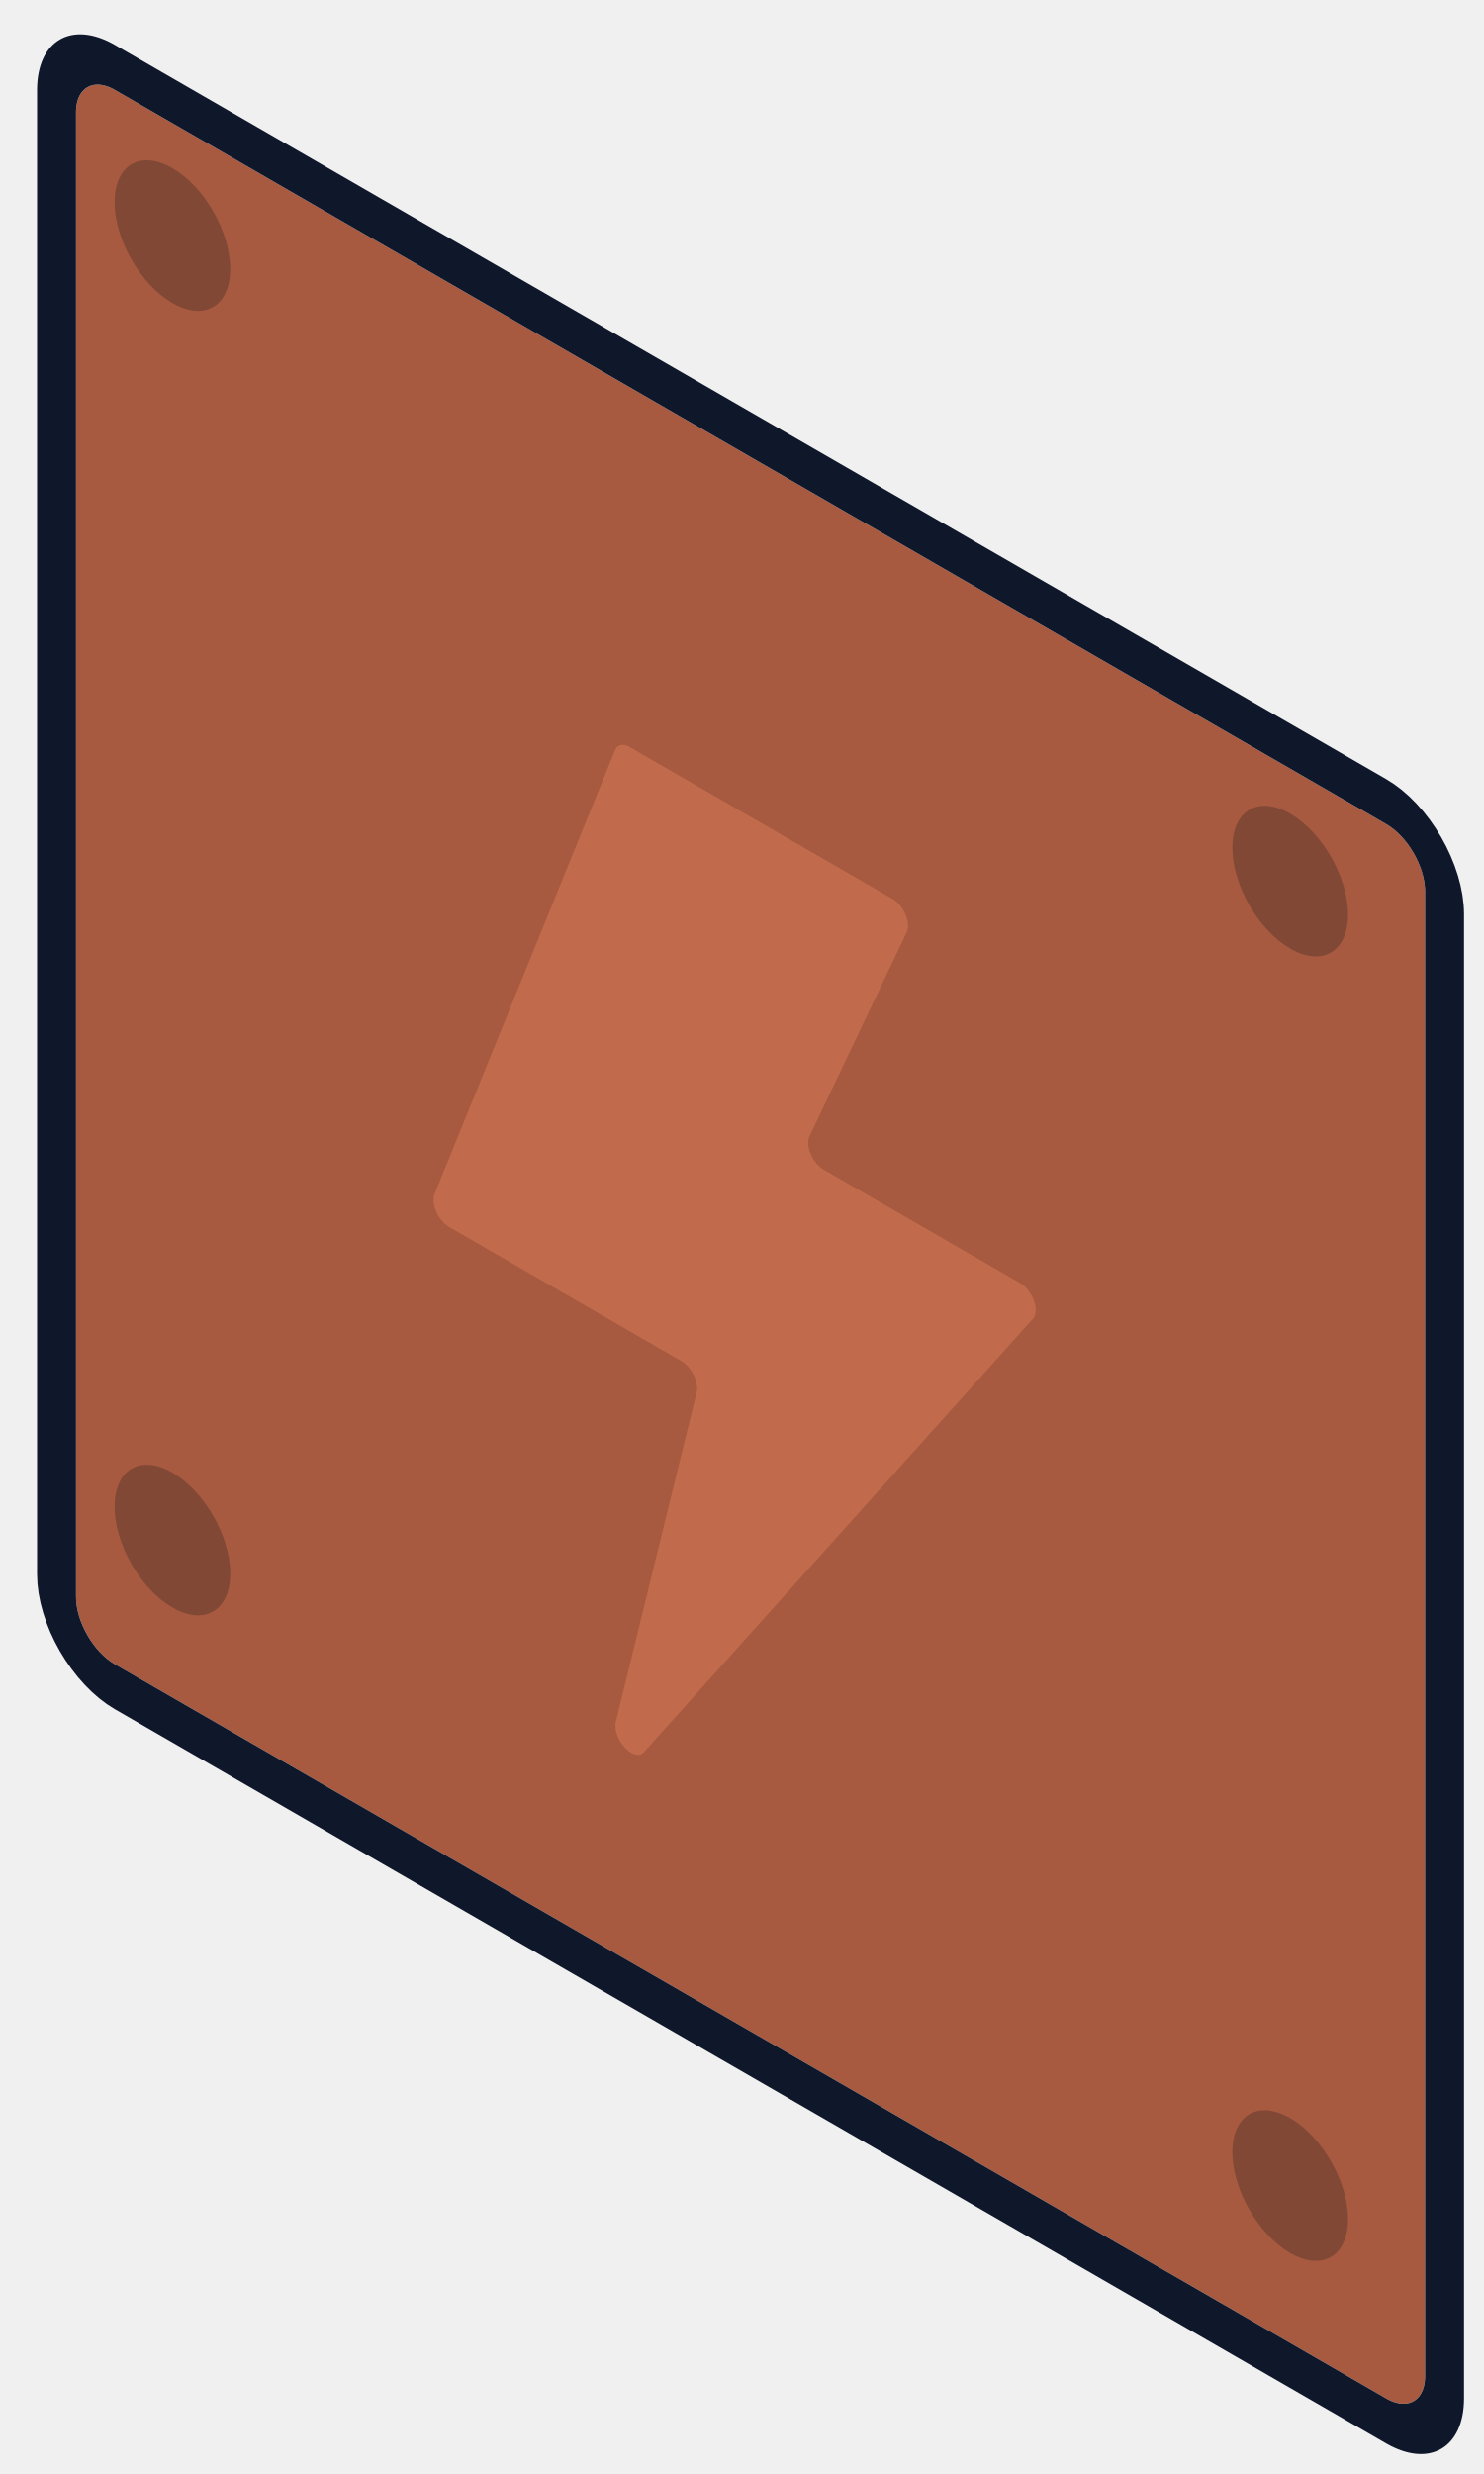
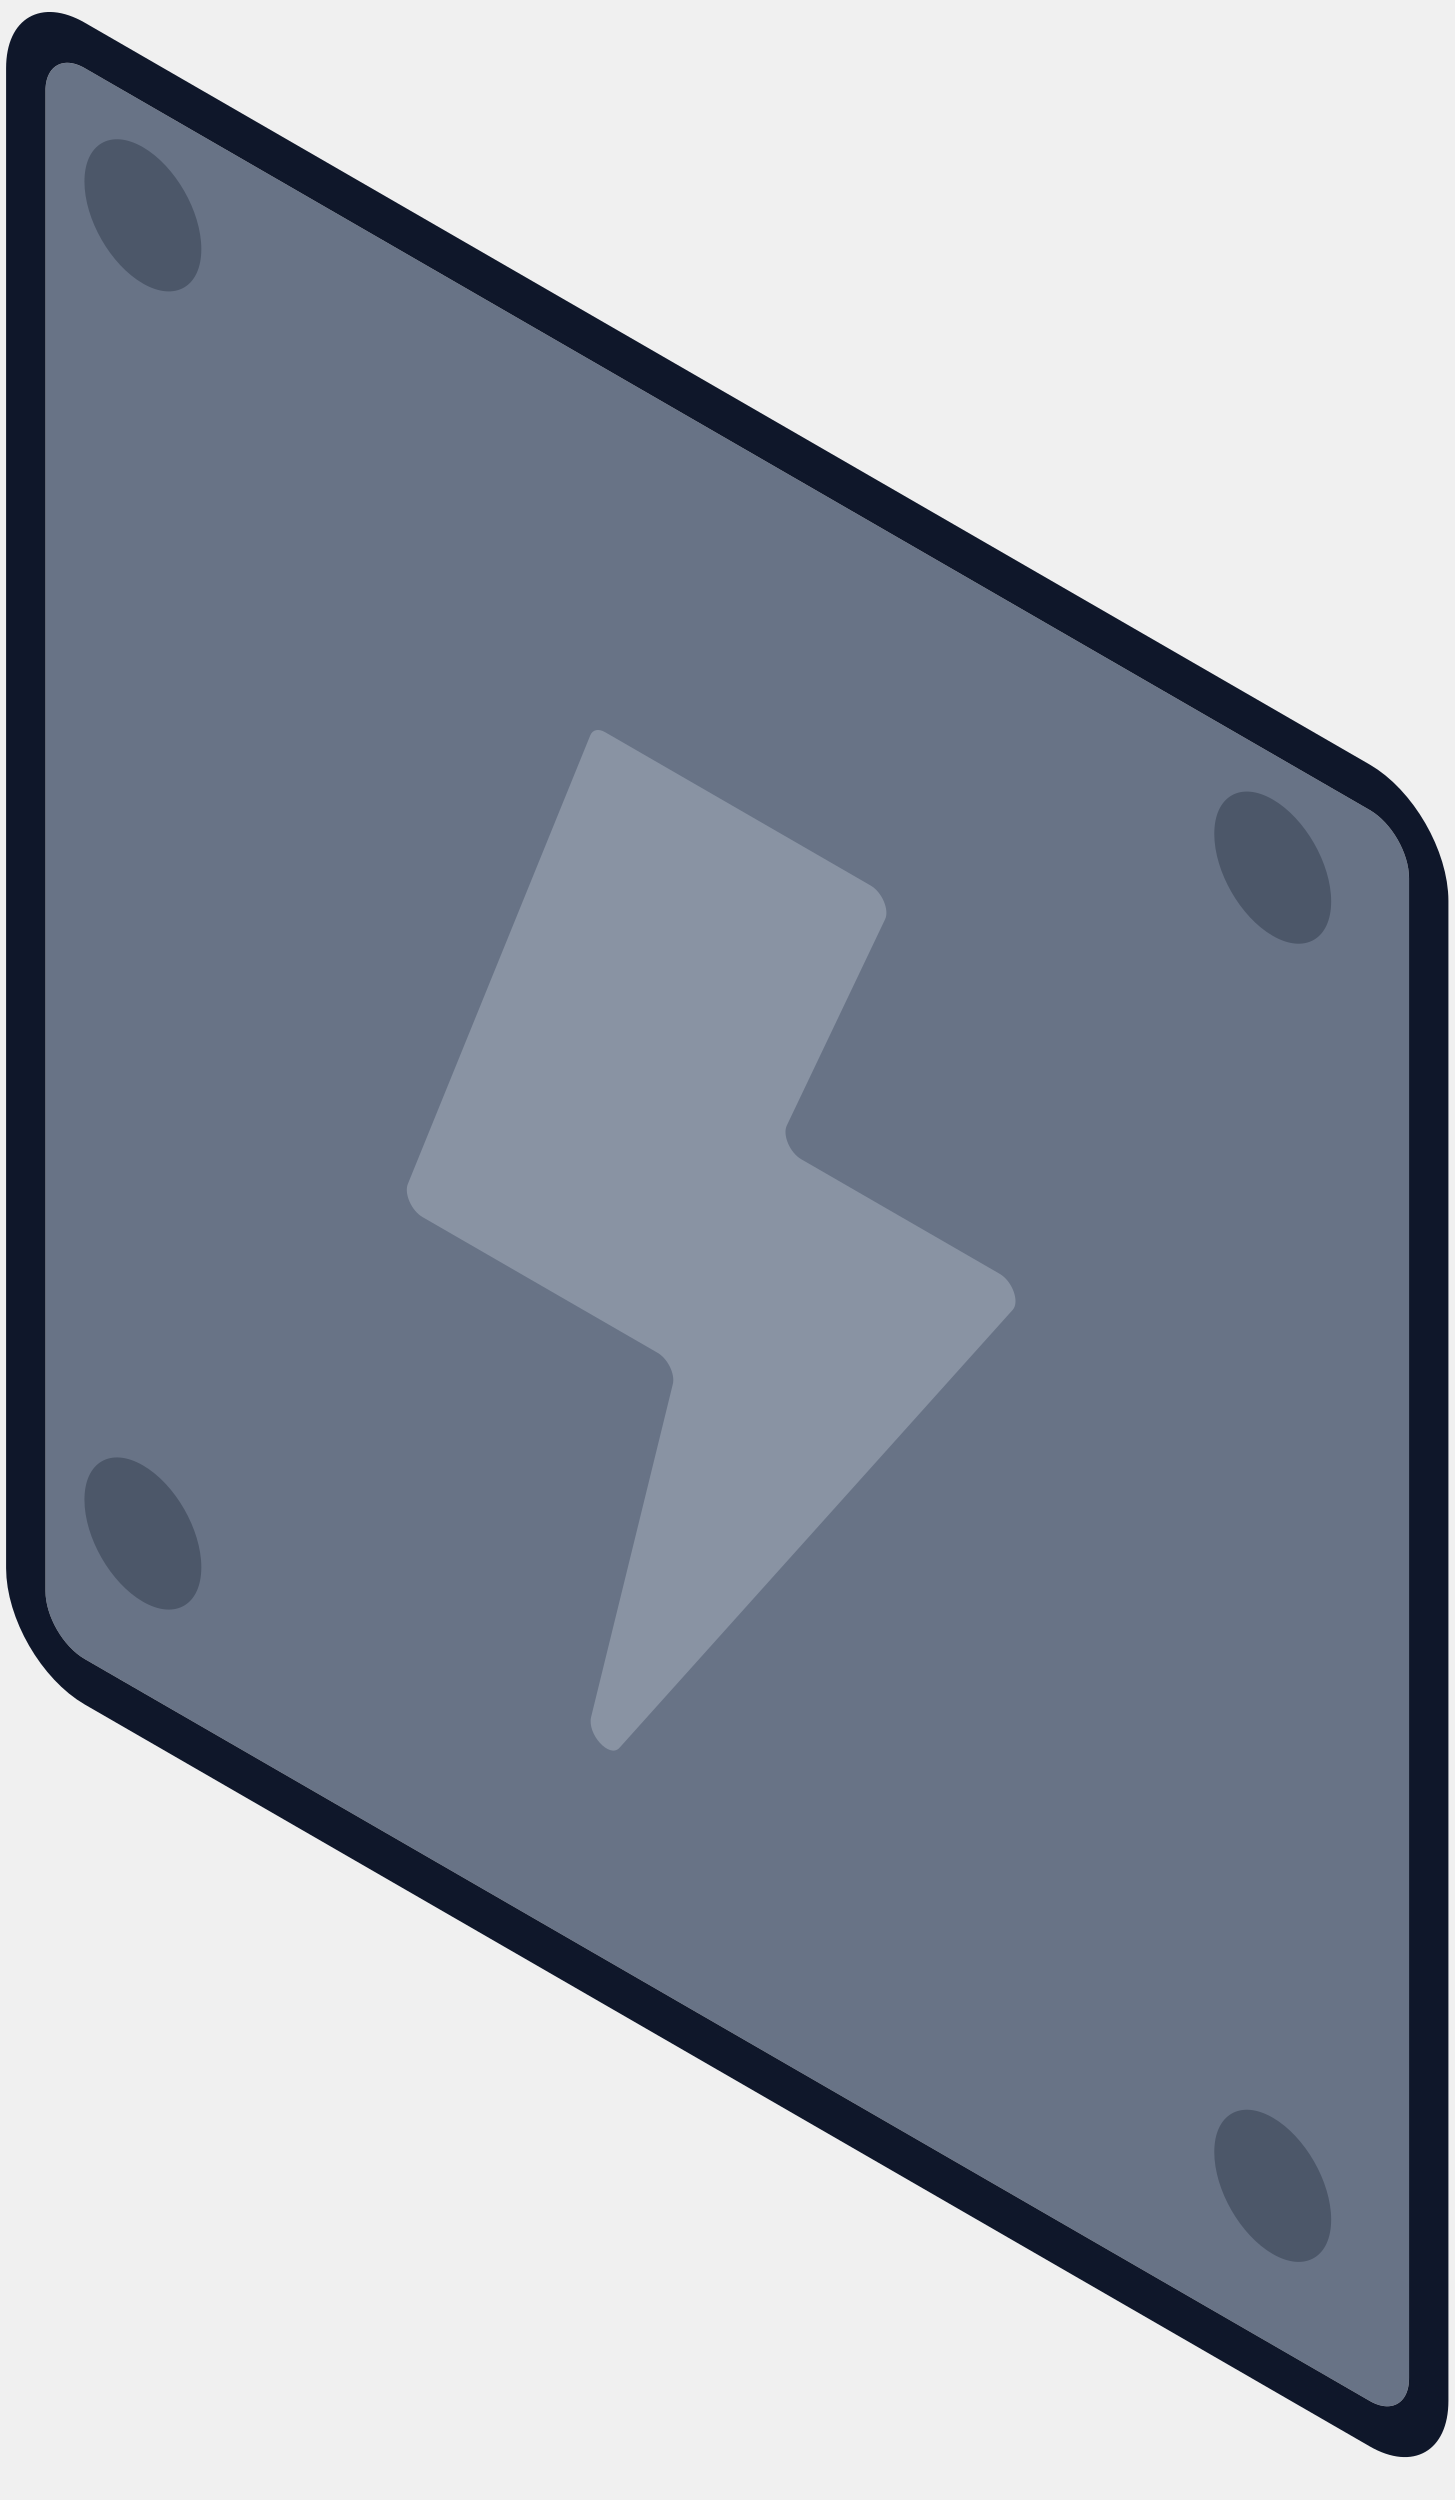
- <svg xmlns="http://www.w3.org/2000/svg" viewBox="0 0 33 55" fill="none">
-   <g clip-path="url(#clip0_3736_63790)">
-     <rect width="34.64" height="35" rx="1" transform="matrix(0.866025 0.5 -2.20305e-08 1 1.69043 1.5)" fill="#A75A40" />
-     <path d="M22.685 28.525L18.318 26.004C18.069 25.86 17.901 25.469 18 25.262L20.163 20.724C20.262 20.517 20.094 20.125 19.845 19.982L14 16.607C13.857 16.524 13.728 16.552 13.677 16.678L9.663 26.547C9.577 26.759 9.744 27.136 9.987 27.276L15.157 30.261C15.382 30.391 15.547 30.731 15.493 30.952L13.696 38.272C13.603 38.651 14.1 39.196 14.318 38.953L22.971 29.316C23.128 29.141 22.963 28.686 22.685 28.525Z" fill="#C26B4C" />
-     <ellipse cx="1.485" cy="1.5" rx="1.485" ry="1.5" transform="matrix(0.866025 0.5 -2.20305e-08 1 2.54785 2.99487)" fill="#814935" />
-     <ellipse cx="1.485" cy="1.5" rx="1.485" ry="1.5" transform="matrix(0.866025 0.5 -2.20305e-08 1 2.54785 31.9948)" fill="#814935" />
-     <ellipse cx="1.485" cy="1.5" rx="1.485" ry="1.5" transform="matrix(0.866025 0.5 -2.20305e-08 1 27.4043 17.3457)" fill="#814935" />
-     <ellipse cx="1.485" cy="1.5" rx="1.485" ry="1.5" transform="matrix(0.866025 0.5 -2.20305e-08 1 27.4043 46.3457)" fill="#814935" />
+ <svg xmlns="http://www.w3.org/2000/svg" viewBox="0 0 32 55" fill="none">
+   <g clip-path="url(#clip0_3738_63812)">
+     <rect width="34.64" height="35" rx="1" transform="matrix(0.866025 0.5 -2.20305e-08 1 1 1)" fill="#687386" />
+     <path d="M21.994 28.025L17.628 25.504C17.378 25.36 17.211 24.969 17.309 24.762L19.472 20.224C19.571 20.017 19.403 19.625 19.154 19.482L13.31 16.107C13.166 16.024 13.037 16.052 12.986 16.178L8.973 26.047C8.886 26.259 9.054 26.636 9.296 26.776L14.466 29.761C14.691 29.891 14.857 30.231 14.802 30.452L13.005 37.772C12.912 38.151 13.41 38.696 13.627 38.453L22.28 28.816C22.437 28.641 22.273 28.186 21.994 28.025Z" fill="#8993A3" />
+     <ellipse cx="1.485" cy="1.5" rx="1.485" ry="1.5" transform="matrix(0.866025 0.5 -2.20305e-08 1 1.85742 2.49487)" fill="#4C5769" />
+     <ellipse cx="1.485" cy="1.5" rx="1.485" ry="1.5" transform="matrix(0.866025 0.5 -2.20305e-08 1 1.85742 31.4948)" fill="#4C5769" />
+     <ellipse cx="1.485" cy="1.5" rx="1.485" ry="1.5" transform="matrix(0.866025 0.5 -2.20305e-08 1 26.7139 16.8457)" fill="#4C5769" />
+     <ellipse cx="1.485" cy="1.5" rx="1.485" ry="1.5" transform="matrix(0.866025 0.5 -2.20305e-08 1 26.7139 45.8457)" fill="#4C5769" />
  </g>
-   <rect x="-0.433" y="-0.75" width="35.64" height="36" rx="1.5" transform="matrix(0.866025 0.5 -2.20305e-08 1 1.63242 1.71651)" stroke="#0F172A" />
+   <rect x="-0.433" y="-0.75" width="35.64" height="36" rx="1.5" transform="matrix(0.866025 0.5 -2.20305e-08 1 0.941987 1.21651)" stroke="#0F172A" />
  <defs>
-     <clipPath id="clip0_3736_63790">
-       <rect width="34.64" height="35" rx="1" transform="matrix(0.866025 0.5 -2.20305e-08 1 1.69043 1.5)" fill="white" />
+     <clipPath id="clip0_3738_63812">
+       <rect width="34.64" height="35" rx="1" transform="matrix(0.866025 0.5 -2.20305e-08 1 1 1)" fill="white" />
    </clipPath>
  </defs>
</svg>
